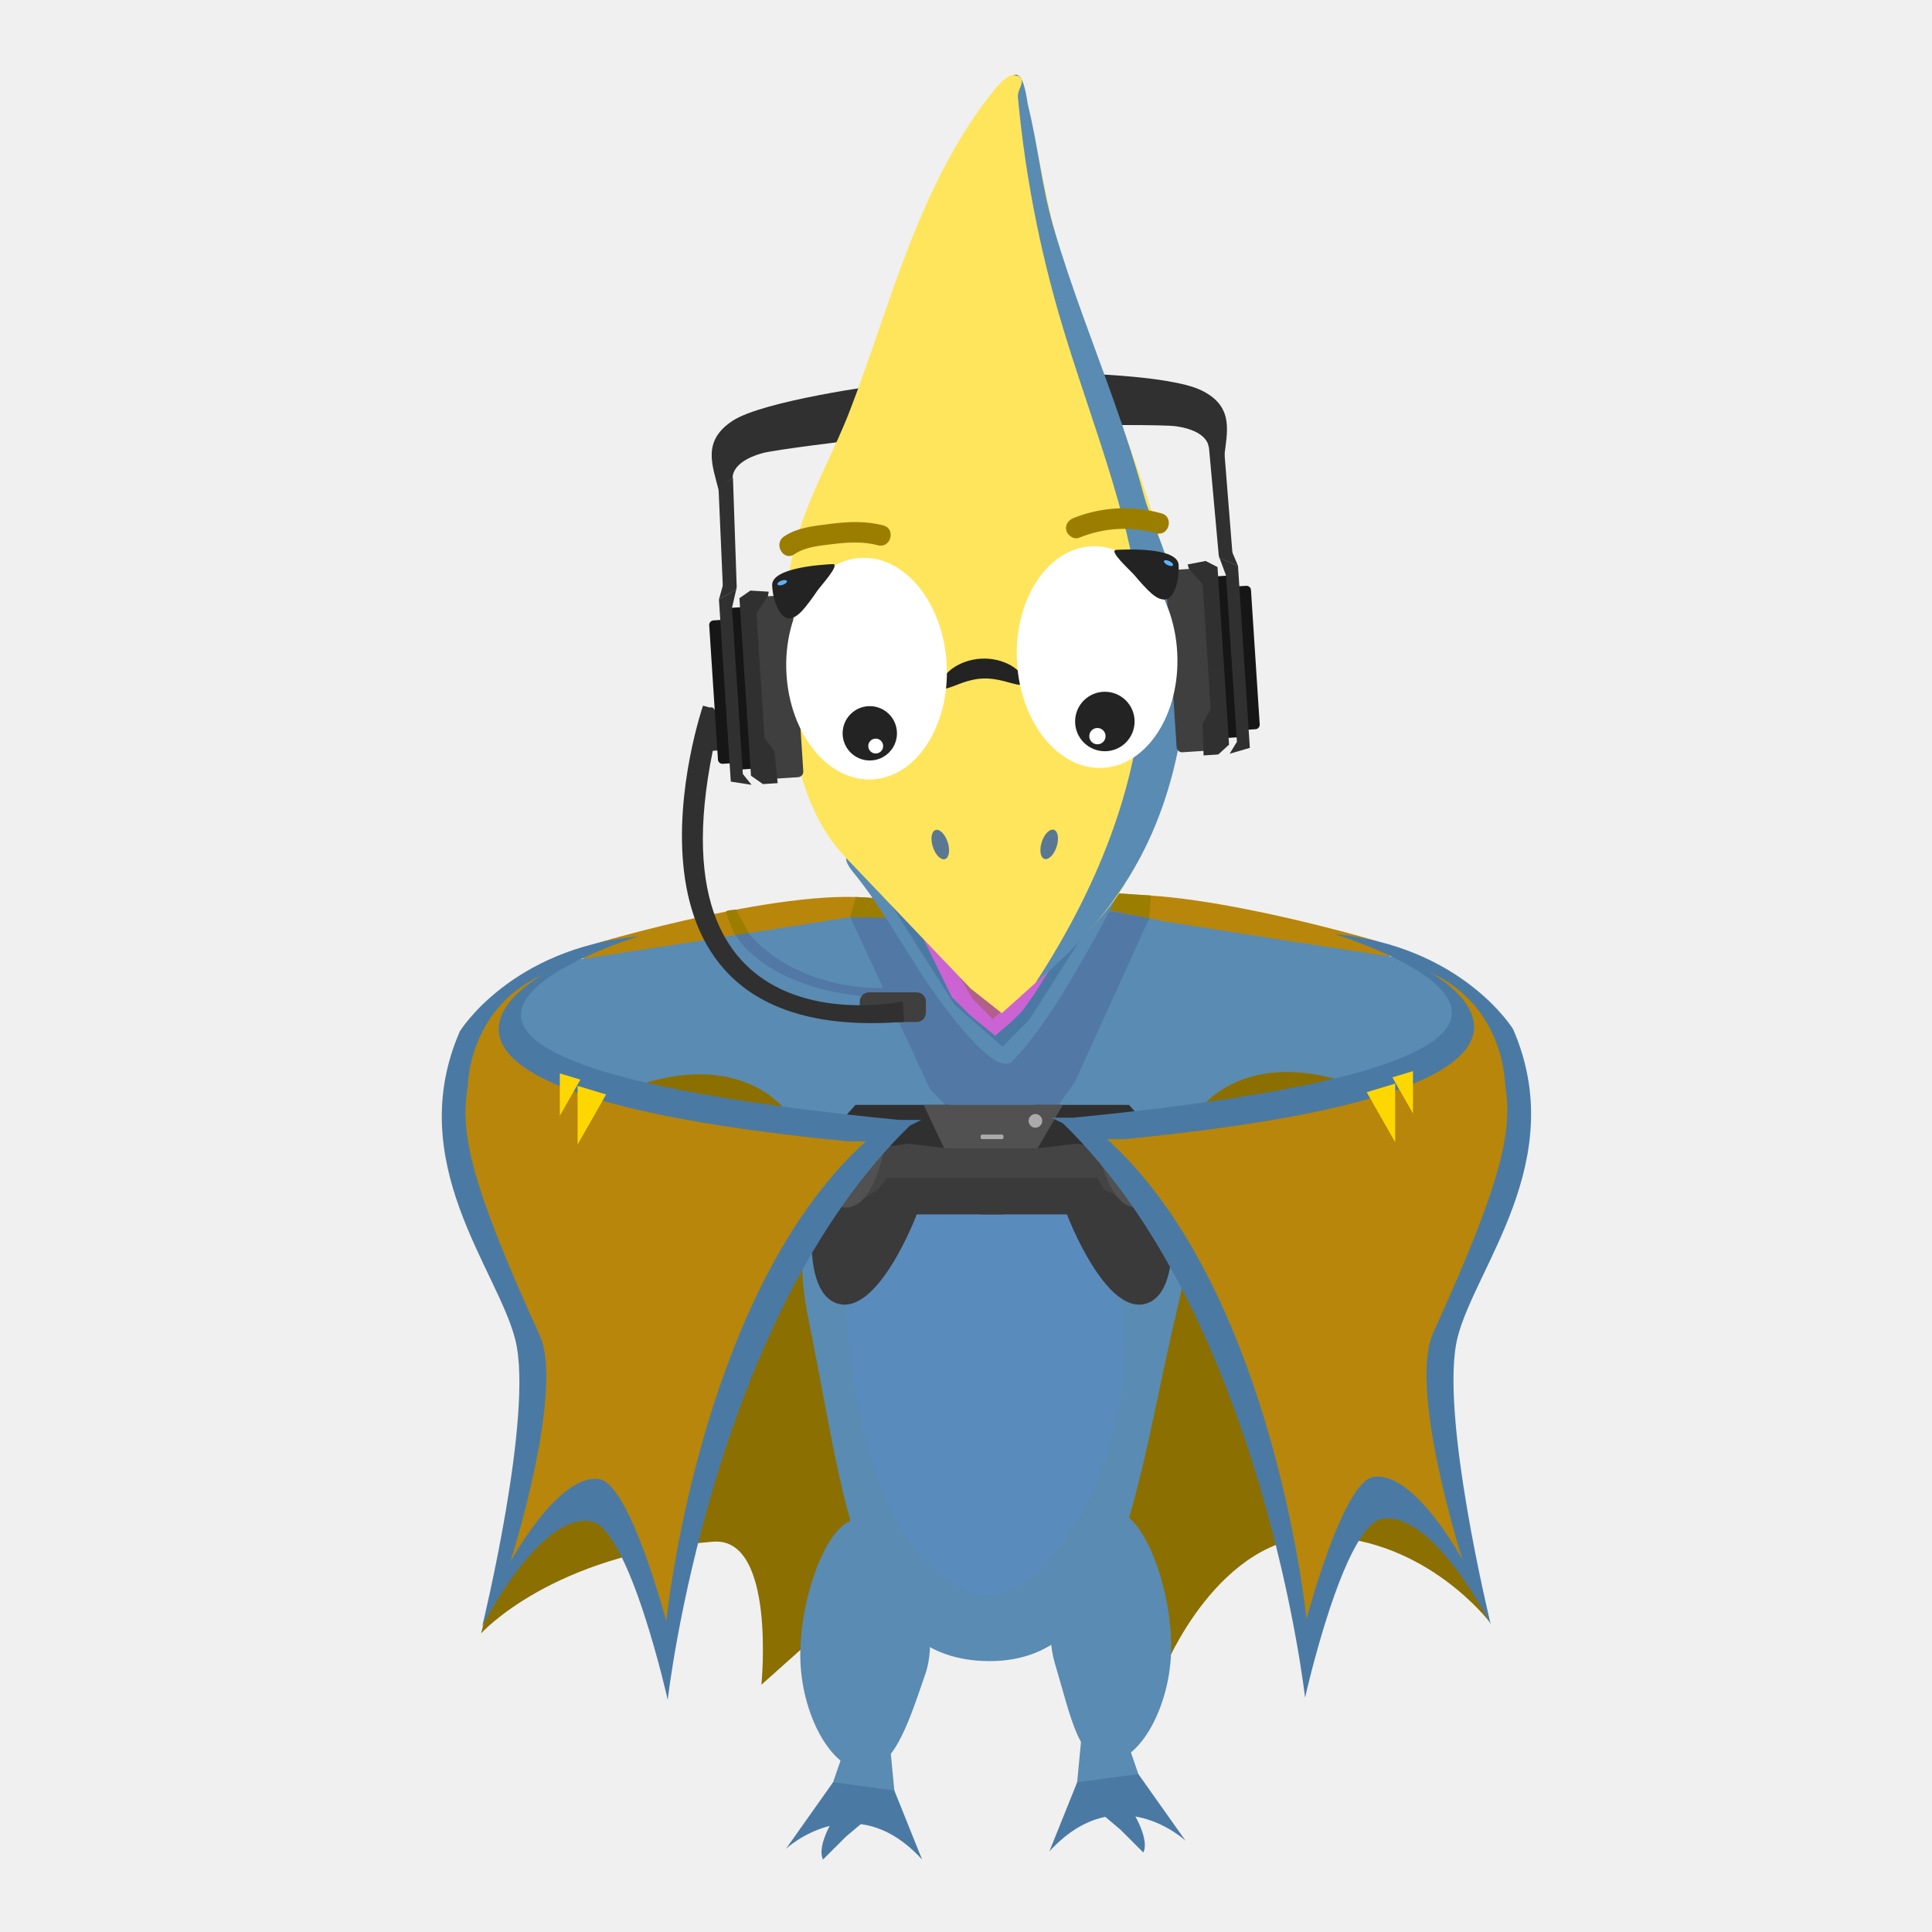
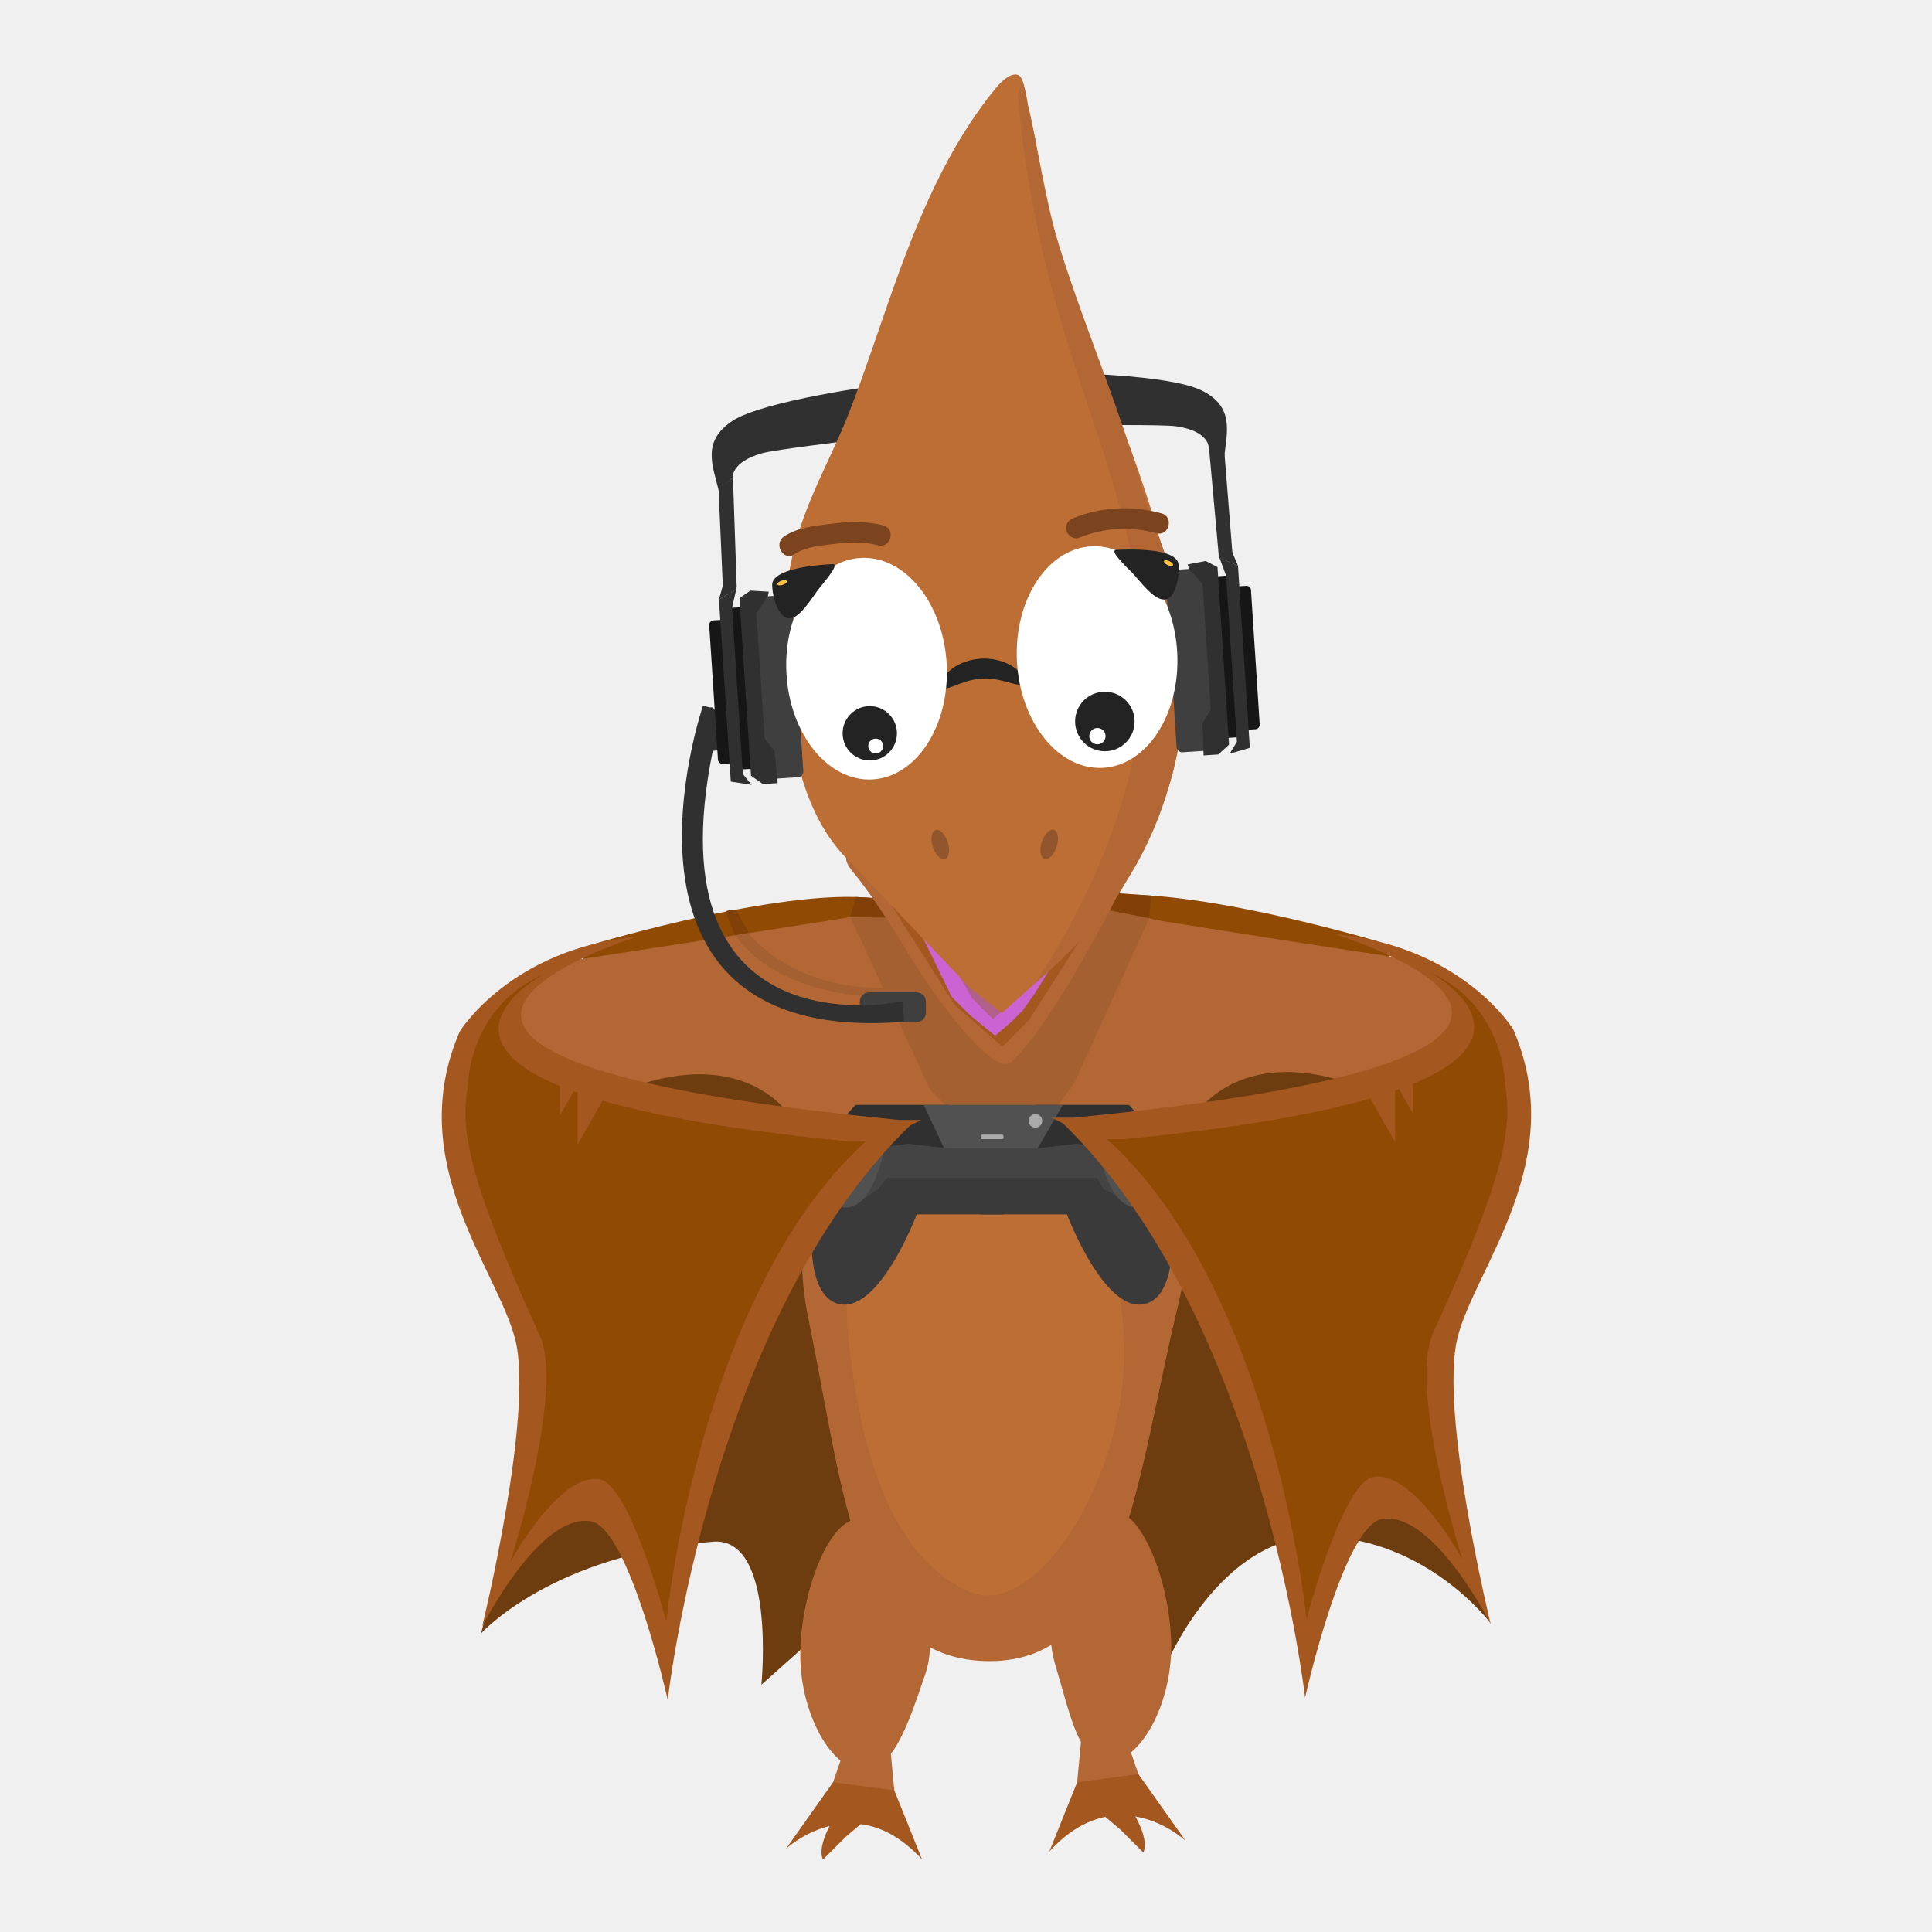
<svg xmlns="http://www.w3.org/2000/svg" viewBox="0 0 1280 1280">
  <defs>
-     <style>.cls-1{fill:#B8860B;}.cls-2{fill:#5a8bb2;}.cls-3{fill:#8B6F00;}.cls-4{fill:#5a8bbd;}.cls-5{fill:#5278a5;}.cls-6{fill:#3a3a3a;}.cls-7{fill:#444;}.cls-8{fill:#515151;}.cls-9{fill:#303030;}.cls-10{fill:#aaa;}.cls-11{fill:#4a7aa4;}.cls-12{fill:#9B7E00;}.cls-13{fill:#3f3f3f;}.cls-14{fill:#cb63d3;}.cls-15{fill:#b25f8c;}.cls-16{fill:#fff;}.cls-17{fill:#5a7891;}.cls-18{fill:#232323;}.cls-19{fill:#161616;}.cls-20{fill:#9B7E00;}.cls-21{fill:none;}.cls-22{fill:#5ab4ff;}.cls-23{fill:#FFD700;}.cls-24{fill:#FFE55C;}</style>
+     <style>.cls-1{fill:#904a04;}.cls-2{fill:#b26734;}.cls-3{fill:#6d3c0f;}.cls-4{fill:#bd6e35;}.cls-5{fill:#a56032;}.cls-6{fill:#3a3a3a;}.cls-7{fill:#444;}.cls-8{fill:#515151;}.cls-9{fill:#303030;}.cls-10{fill:#aaa;}.cls-11{fill:#a4571f;}.cls-12{fill:#824009;}.cls-13{fill:#3f3f3f;}.cls-14{fill:#cb63d3;}.cls-15{fill:#b25f8c;}.cls-16{fill:#fff;}.cls-17{fill:#91562d;}.cls-18{fill:#232323;}.cls-19{fill:#161616;}.cls-20{fill:#7c441e;}.cls-21{fill:none;}.cls-22{fill:#ffc33e;}</style>
  </defs>
  <g id="Layer_1" data-name="Layer 1">
    <path class="cls-1" d="M921.82,627.73s-2,9.07-2,10.58-52.4-4.53-52.4-4.53l2-16.63Z" />
    <path class="cls-1" d="M912.81,623.68s-133.07-39.78-190.5-29.2-20.22,41.57-20.22,41.57Z" />
    <path class="cls-1" d="M385.21,629.24s2,9.07,2,10.58,52.39-4.53,52.39-4.53l-2-16.63Z" />
    <path class="cls-1" d="M394.22,625.2S527.29,585.41,584.72,596s20.22,41.57,20.22,41.57Z" />
    <ellipse class="cls-2" cx="661.81" cy="721.44" rx="243.34" ry="123.94" />
    <path class="cls-2" d="M589.26,603.55,454.74,624.71,368,638l-23.38,24v42.51l4.43,52.9,73.33,26.45,57.09,3.78C462.74,617.52,589.26,603.55,589.26,603.55Z" />
    <path class="cls-3" d="M522.41,738.07s-27.2-42.32-98.24-19.65,39.3,42.32,39.3,42.32Z" />
    <path class="cls-3" d="M318.71,1082.18s47-52.34,153.74-60.78c41.82-3.3,32,94.78,32,94.78l71.24-63.61L715,1063.91l56.45,41.57s36.09-89.36,104.91-87.51,110.37,56.44,110.37,56.44l-87.43-276H393.23Z" />
    <path class="cls-2" d="M780.61,864.53c-28.25,116.39-35.37,236-124.87,236-89.31,0-95.6-107.1-120.18-226.8-22.46-109.4,48.38-182.41,120.18-182.41a131.4,131.4,0,0,1,65.58,18.13C766.57,735.84,798.71,790,780.61,864.53Z" />
    <path class="cls-4" d="M744.93,895.92c0,84.15-58.69,177.73-102.78,158.55-46.3-20.16-70.81-80-80-167.2-8.77-83.21,44.22-144.88,90.28-144.88S744.93,811.76,744.93,895.92Z" />
    <path class="cls-2" d="M717.77,602,852.29,623.2,939,636.44l23.38,24v42.51L958,755.82l-73.33,26.45-57.09,3.78C844.29,616,717.77,602,717.77,602Z" />
    <polygon class="cls-5" points="563.56 608.08 616.06 721.44 669 777 712 717 761.56 608.08 689.56 595.99 619.46 601.18 563.56 608.08" />
    <path class="cls-6" d="M773.17,783.34s13.81,71.11-13.4,80.18-52.9-58.95-52.9-58.95H649.44l-1.52-36.27,93.71-18.14Z" />
    <path class="cls-6" d="M541.09,783.34s-13.8,71.11,13.4,80.18,52.9-58.95,52.9-58.95h57.44l1.51-36.27-93.71-18.14Z" />
    <polygon class="cls-7" points="568.1 797.01 581.7 787.95 587.75 780.39 726.8 780.39 731.33 787.95 743.42 793.99 734.35 751.67 642.16 745.63 580.19 751.67 568.1 797.01" />
    <path class="cls-8" d="M772.48,760.11s7.55,32.49-15.12,39.26-30.26-40.1-30.26-40.1l16.66-4.58Z" />
    <path class="cls-8" d="M540.89,760.11S533.33,792.6,556,799.37s30.26-40.1,30.26-40.1l-16.66-4.58Z" />
    <polygon class="cls-9" points="686.19 732.02 747.96 732.02 773.65 760.74 746.45 762.25 713.19 757.72 687.5 760.74 686.19 732.02" />
    <polygon class="cls-9" points="628.55 732.02 566.78 732.02 541.09 760.74 568.3 762.25 601.55 757.72 627.24 760.74 628.55 732.02" />
    <polygon class="cls-8" points="687.5 760.74 625.53 760.74 611.93 732.02 704.13 732.02 687.5 760.74" />
    <circle class="cls-10" cx="685.99" cy="742.6" r="4.53" />
    <rect class="cls-10" x="649.71" y="751.67" width="15.11" height="3.02" rx="1" />
    <path class="cls-6" d="M559.56,793.1a79.75,79.75,0,0,0,9-27.76c.12-1-1.39-1-1.51,0a77.43,77.43,0,0,1-8.75,27c-.46.85.84,1.62,1.31.76Z" />
    <path class="cls-6" d="M754.31,792.34a77.41,77.41,0,0,1-8.74-27c-.13-1-1.64-1-1.51,0a79.33,79.33,0,0,0,9,27.76c.46.86,1.76.1,1.3-.76Z" />
    <path class="cls-11" d="M602.82,745.76c-132.25,128.47-160.43,380.45-160.43,380.45s-25.51-114.06-51-118.31c-34-5.67-71.95,69.74-71.95,69.74s34.32-140.44,22-189.87c-11.57-46.59-74.6-117.53-36.82-204.43,0,0,33.58-55,118.44-63,0,0-261.1,79.46,172.81,121.66h14.48Z" />
    <path class="cls-1" d="M567.57,761.87c-105.22,102.21-126.14,312.31-126.14,312.31s-23.94-90.75-44.23-94.13c-27.05-4.51-59.07,54.76-59.07,54.76s36.2-113.48,19.36-150.34C308.38,777,305.36,747.88,309.93,719.6c0,0,.08-51.55,49.69-73.86,0,0-142.7,76.88,202.53,110.46h11.39Z" />
    <path class="cls-3" d="M793.68,736.56s27.21-42.32,98.25-19.65-39.3,42.32-39.3,42.32Z" />
    <path class="cls-11" d="M704.21,744.24C836.46,872.72,864.64,1124.7,864.64,1124.7s25.51-114.07,51-118.32c34-5.66,72,69.75,72,69.75s-34.32-140.44-22-189.87c11.57-46.59,74.6-117.53,36.82-204.44,0,0-33.58-55-118.44-63,0,0,261.1,79.46-172.81,121.66H696.65Z" />
    <path class="cls-1" d="M739.46,760.36C844.68,862.57,865.6,1072.67,865.6,1072.67s23.93-90.75,44.22-94.14c27.06-4.51,59.08,54.77,59.08,54.77S932.69,919.82,949.53,883c49.12-107.52,52.14-136.59,47.57-164.87,0,0-.08-51.55-49.69-73.86,0,0,142.7,76.88-202.54,110.45H733.49Z" />
    <path class="cls-5" d="M487,619s21.91,42,107,42c4,0-8.89-6.4-8.89-6.4s-54.91,3.14-89.39-36.34C492,614,487,619,487,619Z" />
-     <polygon class="cls-23" points="382.68 719.43 382.68 758.27 401.54 725.13 382.68 719.43" />
-     <polygon class="cls-23" points="370.89 711.17 370.89 739.25 384.53 715.28 370.89 711.17" />
-     <polygon class="cls-23" points="924.35 717.92 924.35 756.76 905.49 723.62 924.35 717.92" />
-     <polygon class="cls-23" points="936.13 709.65 936.13 737.74 922.5 713.77 936.13 709.65" />
+     <polygon class="cls-11" points="382.68 719.43 382.68 758.27 401.54 725.13 382.68 719.43" />
+     <polygon class="cls-11" points="370.89 711.17 370.89 739.25 384.53 715.28 370.89 711.17" />
+     <polygon class="cls-11" points="924.35 717.92 924.35 756.76 905.49 723.62 924.35 717.92" />
+     <polygon class="cls-11" points="936.13 709.65 936.13 737.74 922.5 713.77 936.13 709.65" />
    <polygon class="cls-12" points="566.97 594.28 563.23 607.64 595.3 608.08 596.81 595.99 566.97 594.28" />
    <polygon class="cls-12" points="762.51 593.34 761.41 608.33 734.01 603.03 735.87 591.46 762.51 593.34" />
    <path class="cls-2" d="M613.09,1109c-12.68,37.21-21.62,63.4-41.79,63.4s-41.1-36.76-41.1-76.07,18.34-89.89,38.52-89.89S627.26,1067.41,613.09,1109Z" />
    <polygon class="cls-2" points="592.69 1188.11 550.72 1184.29 561.64 1152.63 589.21 1151.51 592.69 1188.11" />
    <path class="cls-11" d="M551.92,1180.8l40.58,5.38L610.91,1232c-45.11-49.36-90.21-7.08-90.21-7.08Z" />
    <path class="cls-11" d="M554.24,1201.83s-13.69,20.19-9,30.17l15.11-15.08,17.82-15.09Z" />
    <path class="cls-2" d="M698.85,1101.89c11.18,37.68,15.83,65.09,36,65.09s41.1-36.76,41.1-76.07S757.6,1001,737.43,1001,686.57,1060.49,698.85,1101.89Z" />
    <polygon class="cls-2" points="713.46 1182.72 755.42 1178.9 744.5 1147.24 716.94 1146.12 713.46 1182.72" />
    <path class="cls-11" d="M754.22,1175.41l-40.58,5.38-18.4,45.82c45.1-49.36,90.21-7.09,90.21-7.09Z" />
    <path class="cls-11" d="M748.5,1197.17s13.7,20.19,9,30.17l-15.12-15.09-17.82-15.08Z" />
    <rect class="cls-13" x="569.61" y="657.45" width="43.83" height="19.65" rx="6.17" />
    <path class="cls-9" d="M800.74,296.09s0-10.5-21.38-13.65c-8.72-1.29-59.12-.7-59.12-.7l-15.68-34.6s69.52.8,91.42,11.49S813,286,811,303.1" />
    <path class="cls-9" d="M485.42,316.6s-1.39-10.41,19.43-16.31c8.48-2.4,58.53-8.35,58.53-8.35L583.82,255s-78.21,10.41-98.54,23.84-13.3,29.32-9.12,46" />
    <path class="cls-2" d="M560.77,567.57c-1.3,4,4.4,10.16,6.51,12.81,16.61,20.85,29.62,44.28,44.26,66.55,6.38,9.71,46.93,69.27,59.36,56.05,21.16-22.5,36.75-50.25,52-77,16-28.08,30.2-57.4,39.11-88.55a8.31,8.31,0,0,0,.46-3.23c-1-8.41-37.28-9.1-44.15-10.15l-20.82-3.2c-1.88-.29-6.68-2-8.53-1.31l-97.35,36.15-19.31,7.17c-2.64,1-9.83,1.41-11.26,4.11A3.76,3.76,0,0,0,560.77,567.57Z" />
    <polygon class="cls-11" points="574.86 574.98 632.37 665.52 646.49 677.97 664.23 693.47 681.83 675.67 732.15 596.66 758.37 534.08 685.27 523.98 574.86 574.98" />
    <polyline class="cls-14" points="721.26 601.57 598.84 595.53 630.58 660.52 642.67 672.61 659.29 686.21 669.87 677.14 677.43 669.59 684.99 659.01" />
    <polygon class="cls-15" points="633.6 643.38 644.18 661.52 657.78 675.12 708.99 629.78 650.23 623.73 633.6 643.38" />
-     <path class="cls-24" d="M671.69,49.44c-4.64.63-9.72,6.23-12,9-32.3,39.35-51.93,87.41-68.9,135.4C581.58,219.94,573,246.3,563,272.17c-9.7,25.24-23.21,49-31.84,74.42-9.77,28.78-13.29,59.55-11.61,89.86,2.42,43.68,8.59,97.89,40.23,131.13,48.62,51.07,83.3,87.35,83.3,87.35l20.67,16.32,21.13-19S741.3,602.16,747.43,580s6.44-20.54,11.63-32.24,13.62-12.48,20-45.08c15.41-78.47-12.25-158.34-39.58-231.26-15.46-41.27-31.89-82.35-42.36-125.16-4.51-18.47-7.89-37.18-11.68-55.81-1.9-9.3-3.88-18.59-6.15-27.81-.8-3.23-1.12-11.16-4.6-12.78A5.4,5.4,0,0,0,671.69,49.44Z" />
+     <path class="cls-4" d="M671.69,49.44c-4.64.63-9.72,6.23-12,9-32.3,39.35-51.93,87.41-68.9,135.4C581.58,219.94,573,246.3,563,272.17c-9.7,25.24-23.21,49-31.84,74.42-9.77,28.78-13.29,59.55-11.61,89.86,2.42,43.68,8.59,97.89,40.23,131.13,48.62,51.07,83.3,87.35,83.3,87.35l20.67,16.32,21.13-19S741.3,602.16,747.43,580s6.44-20.54,11.63-32.24,13.62-12.48,20-45.08c15.41-78.47-12.25-158.34-39.58-231.26-15.46-41.27-31.89-82.35-42.36-125.16-4.51-18.47-7.89-37.18-11.68-55.81-1.9-9.3-3.88-18.59-6.15-27.81-.8-3.23-1.12-11.16-4.6-12.78A5.4,5.4,0,0,0,671.69,49.44Z" />
    <path class="cls-2" d="M675.74,50.6c3.58,4.67-1.86,8.25-1.34,13.89q.95,10.23,2.16,20.44,2.52,21.06,6.18,41.95a772.75,772.75,0,0,0,18.84,81.32c21.39,73.88,54.09,146.09,56,223,2,78.41-28.81,154.7-71.79,220.32,46-39.47,79.71-83.64,94.25-152.73,8.09-38.38,4.23-79.54-4.21-117.82-4.13-18.72-13.35-35.66-18.29-53.9-5.41-20-11.93-39.73-18.83-59.28-13.81-39.14-29.25-77.74-40.84-117.63-7.7-26.5-10.21-54.2-16.93-81-.45-1.76-2.47-22.71-9.26-19.26" />
    <path class="cls-16" d="M594.1,472.41c.74,11.43-7.13,21.25-17.59,21.93s-19.53-8-20.28-19.47,7.66-13.14,18.12-13.82S593.35,461,594.1,472.41Z" />
    <path class="cls-16" d="M760,462.52c.78,11.94-7.88,22.21-19.33,23s-21.37-8.33-22.14-20.26,8.4-14.1,19.86-14.84S759.21,450.59,760,462.52Z" />
    <ellipse class="cls-17" cx="622.99" cy="559.47" rx="5.17" ry="10.14" transform="translate(-142.84 220.9) rotate(-18.07)" />
    <ellipse class="cls-17" cx="695.17" cy="559.47" rx="10.14" ry="5.17" transform="translate(-52.38 1046.75) rotate(-71.93)" />
    <circle class="cls-18" cx="580.95" cy="482.63" r="7.67" />
    <circle class="cls-18" cx="735.18" cy="472.41" r="7.75" />
    <rect class="cls-13" x="775.83" y="376.94" width="27.21" height="120.91" rx="3.69" transform="translate(-26.73 52.17) rotate(-3.72)" />
    <rect class="cls-19" x="807.48" y="381.52" width="9.07" height="107.31" transform="translate(-26.53 53.63) rotate(-3.72)" />
    <rect class="cls-19" x="816.62" y="388.28" width="15.11" height="95.22" rx="3" transform="translate(-26.56 54.42) rotate(-3.72)" />
    <polygon class="cls-9" points="797.4 500.49 796.71 479.33 802.15 469.89 796.76 386.94 787.76 376.92 786.82 373.95 798.79 371.66 806.63 375.69 814.28 493.34 807.13 499.86 797.4 500.49" />
    <polygon class="cls-9" points="807.93 369.55 812.31 381.38 819.48 491.48 814.67 499.37 828.05 495.47 820.2 374.81 807.93 369.55" />
    <polygon class="cls-9" points="800.93 295.99 811.24 300.33 816.56 367.06 807.5 368.5 800.93 295.99" />
    <polygon class="cls-9" points="807.74 369.56 807.68 345.33 820.2 374.81 807.74 369.56" />
    <rect class="cls-9" x="466.97" y="474.71" width="10.58" height="22.67" rx="2.77" transform="translate(-30.55 31.68) rotate(-3.72)" />
    <path class="cls-9" d="M465.75,467.54S389.3,690.62,594.51,677.27L599,677l-.88-13.58S430.89,700,472.24,497.41c6.63-32.48-1.87-28.66-1.87-28.66Z" />
    <rect class="cls-13" x="501.33" y="394.8" width="27.21" height="120.91" rx="3.69" transform="translate(1058.33 876.12) rotate(176.28)" />
    <rect class="cls-19" x="487.73" y="402.31" width="9.07" height="107.31" transform="translate(1013.08 879.03) rotate(176.28)" />
    <rect class="cls-19" x="472.74" y="410.65" width="15.11" height="95.22" rx="3" transform="translate(989.32 884.38) rotate(176.28)" />
    <polygon class="cls-9" points="515.21 518.85 513.16 497.78 506.54 489.12 501.14 406.17 508.76 395.07 509.31 392 497.14 391.28 489.89 396.3 497.55 513.94 505.48 519.48 515.21 518.85" />
    <polygon class="cls-9" points="487.81 390.37 484.99 402.67 492.15 512.78 497.94 519.97 484.17 517.84 476.32 397.18 487.81 390.37" />
    <polygon class="cls-9" points="485.6 316.5 476.08 324.14 478.92 389.02 488.1 389.27 485.6 316.5" />
    <polygon class="cls-9" points="487.99 390.36 484.92 366.33 476.32 397.18 487.99 390.36" />
    <path class="cls-20" d="M526.29,367.2c7.4-5,17-5.67,25.6-6.74,10-1.22,20-1.81,29.79.8,8.46,2.26,12.08-10.86,3.61-13.12-11.6-3.09-23.42-2.58-35.22-1.05-10.48,1.36-21.66,2.26-30.65,8.36-7.2,4.89-.4,16.68,6.87,11.75Z" />
    <path class="cls-20" d="M714.85,356.31A78.59,78.59,0,0,1,766,353.26c8.44,2.36,12-10.76,3.61-13.12a90.81,90.81,0,0,0-58.36,3.06c-3.43,1.38-5.76,4.52-4.75,8.36.86,3.24,5,6.13,8.37,4.75Z" />
    <g id="Glasses">
      <path class="cls-18" d="M678.15,451.06c-.36-7-13-15.45-28-14.69s-26.76,10.41-26.41,17.43,12-3.51,27.08-4.26S678.5,458.09,678.15,451.06Z" />
      <ellipse class="cls-16" cx="574.11" cy="443.03" rx="53.17" ry="73.48" transform="translate(-21.53 29.39) rotate(-2.88)" />
      <ellipse class="cls-16" cx="726.85" cy="435.35" rx="53.17" ry="73.48" transform="translate(-20.95 37.06) rotate(-2.88)" />
      <path class="cls-21" d="M623.18,443.41l54.44-2.74" />
      <path class="cls-18" d="M541.67,391.16C533.46,403,528.51,409.42,523,409.7s-10.83-9.8-11.43-21.85,34.53-13.84,40.09-14.12S543.56,388.42,541.67,391.16Z" />
      <path class="cls-18" d="M751.2,380.62c9.35,11,14.92,16.85,20.48,16.57s9.79-10.83,9.19-22.88-35.75-10.31-41.31-10S749,378.09,751.2,380.62Z" />
    </g>
    <circle class="cls-18" cx="576.26" cy="485.84" r="18" />
    <circle class="cls-18" cx="731.99" cy="478.01" r="19.71" />
    <circle class="cls-16" cx="580.18" cy="494.28" r="4.93" />
    <circle class="cls-16" cx="727.07" cy="487.72" r="5.4" />
    <ellipse class="cls-22" cx="518.2" cy="386.11" rx="3.29" ry="1.44" transform="translate(-98.95 194.44) rotate(-19.44)" />
    <ellipse class="cls-22" cx="774.2" cy="373.11" rx="1.44" ry="3.29" transform="translate(103.54 910.52) rotate(-64.44)" />
    <path class="cls-12" d="M487,619.64s-5.33-11.84-5.87-15.72c-.13-.92,6.55-1.26,6.55-1.26L496,618Z" />
  </g>
</svg>
